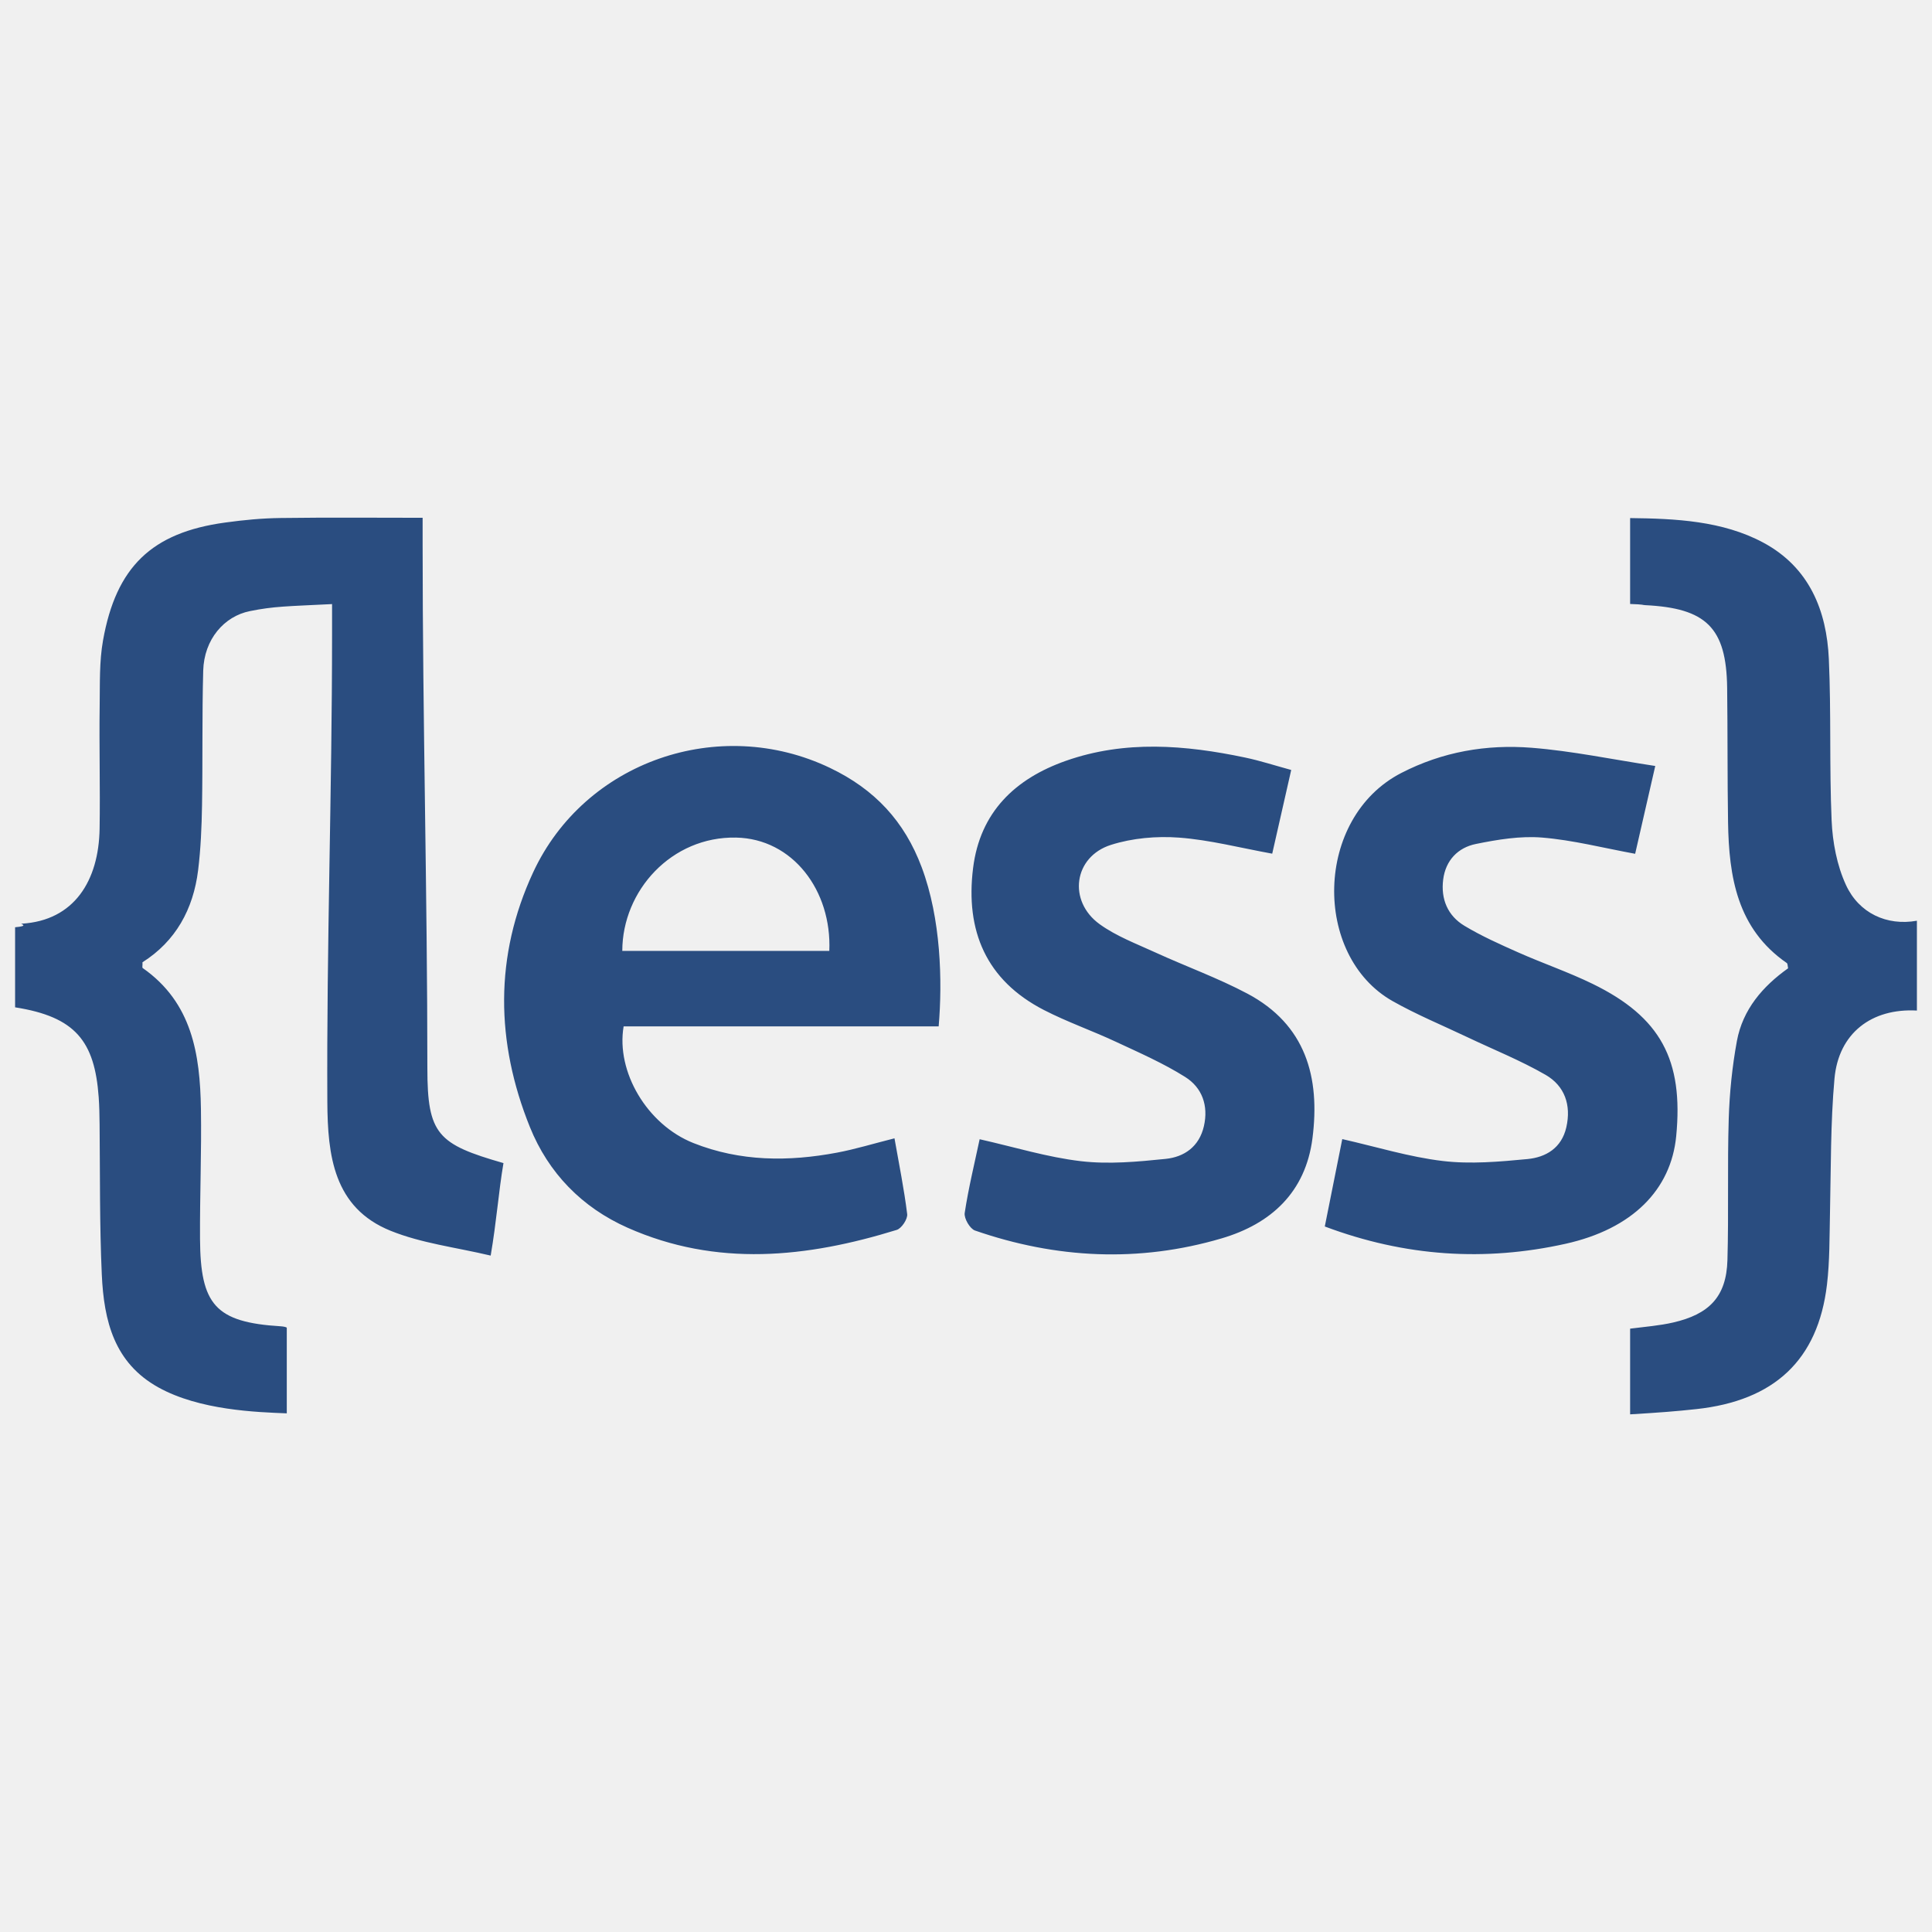
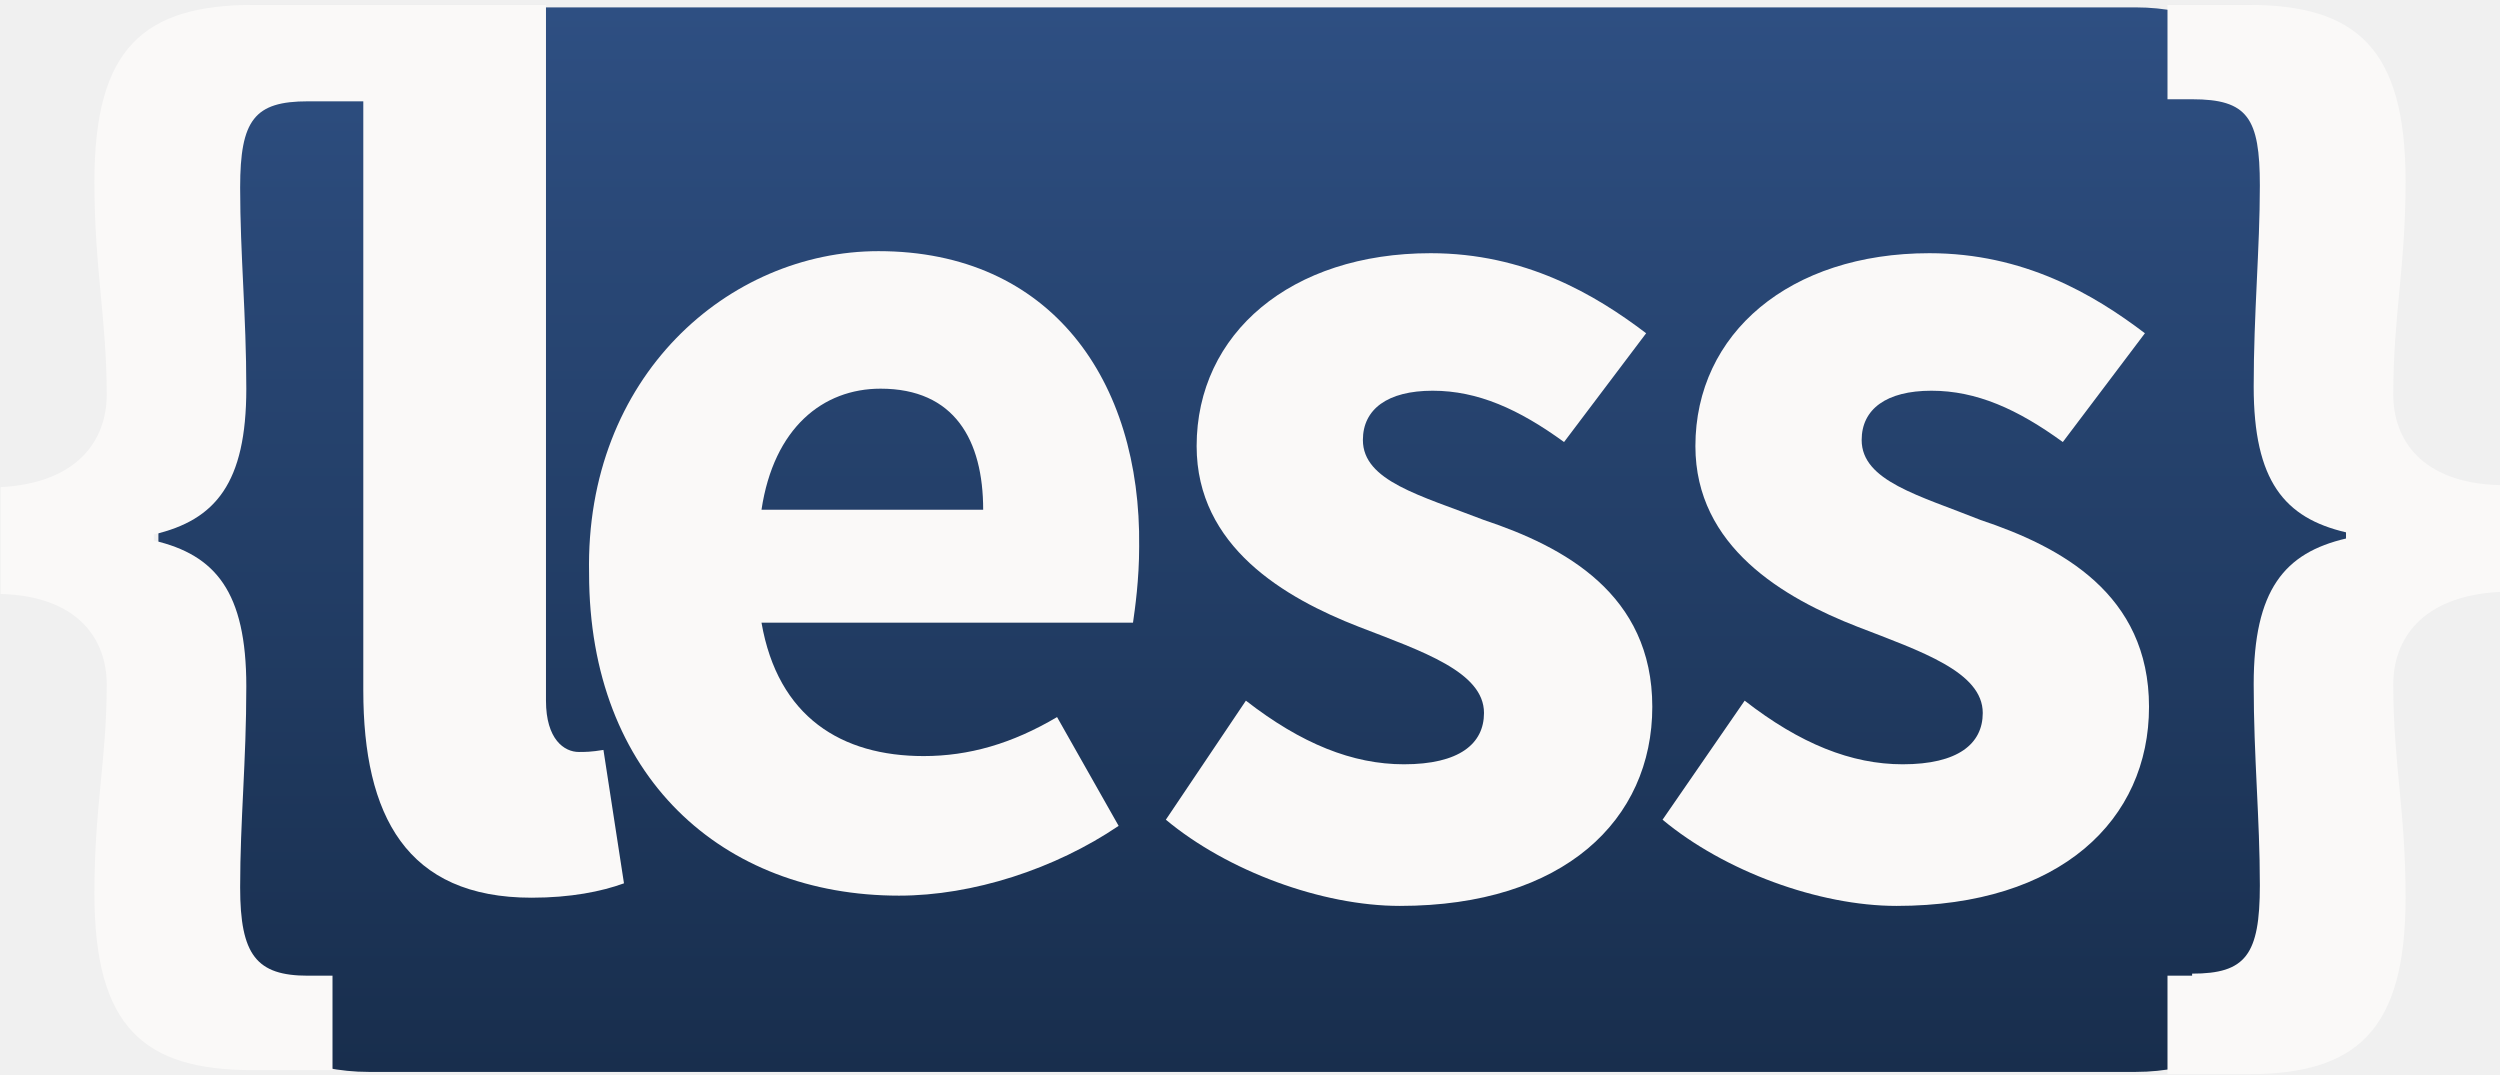
- <svg xmlns="http://www.w3.org/2000/svg" viewBox="0 0 128 128">
-   <path fill-rule="evenodd" clip-rule="evenodd" fill="#2A4D80" d="M122.301 58.635c-.6-1.299-.89-2.836-.952-4.283-.154-3.561-.023-7.135-.184-10.696-.144-3.189-1.282-6.063-4.344-7.707-2.696-1.447-5.821-1.591-8.821-1.625v5.691c1 .034.754.065.998.078 4.029.198 5.379 1.476 5.43 5.473.038 2.972.012 5.946.06 8.917.059 3.605.597 7.046 3.894 9.322.056.039.051.182.083.348-1.678 1.192-3.006 2.727-3.392 4.822-.311 1.695-.487 3.43-.54 5.153-.096 3.118.003 6.243-.086 9.361-.07 2.442-1.227 3.588-3.604 4.132-.895.206-1.843.279-2.843.406v5.677c2-.12 3.017-.199 4.387-.347 5.156-.558 8.059-3.241 8.654-8.243.186-1.568.165-3.166.2-4.75.066-2.969.032-5.952.298-8.903.271-3.011 2.461-4.675 5.461-4.509v-5.951c-2 .358-3.843-.507-4.699-2.366zM28.314 70.768c-.001-11.549-.314-23.098-.314-34.646v-1.817c-3 0-6.226-.029-9.391.014-1.285.017-2.418.127-3.692.301-4.877.664-7.228 2.953-8.092 7.812-.25 1.402-.2 2.859-.221 4.293-.039 2.726.039 5.453-.005 8.178-.055 3.432-1.672 6.092-5.172 6.294-.124.007.573.15-.427.236v5.305c4 .628 5.273 2.243 5.539 5.959.042.592.053 1.189.059 1.784.034 3.32-.004 6.645.146 9.959.141 3.093.828 5.857 3.751 7.48 2.73 1.516 6.505 1.639 8.505 1.718v-5.664c0-.048-.21-.092-.405-.104-4.339-.265-5.317-1.443-5.343-5.785-.017-2.875.106-5.75.06-8.625-.058-3.612-.586-7.038-3.856-9.324-.05-.035-.001-.183-.017-.383 2.199-1.39 3.368-3.516 3.686-6.094.176-1.422.235-2.864.26-4.299.05-2.973-.003-5.949.078-8.92.057-2.088 1.39-3.61 3.091-3.952 1.612-.325 2.446-.315 5.446-.466v2.056c0 10.31-.367 20.619-.313 30.929.019 3.531.41 7.012 4.195 8.537 2.058.829 4.263 1.084 6.627 1.642.395-2.312.524-4.23.847-6.128-4.357-1.25-5.042-1.898-5.042-6.29zM54.988 50.875c-7.34-3.51-16.248-.441-19.666 6.921-2.574 5.544-2.482 11.25-.216 16.872 1.229 3.048 3.45 5.33 6.473 6.672 5.904 2.621 11.879 1.984 17.832.144.321-.1.731-.718.692-1.046-.203-1.661-.54-3.306-.841-5.021-1.417.357-2.601.722-3.811.949-3.197.601-6.401.6-9.512-.637-3.072-1.22-5.135-4.73-4.622-7.73h20.872c.255-3 .154-7.125-1.123-10.536-1.14-3.049-3.108-5.167-6.078-6.588zm-.044 12.125h-13.716c.007-4 3.264-7.59 7.537-7.508 3.753.072 6.349 3.508 6.179 7.508zM111.052 75.279c.492-5.054-1.034-7.898-5.534-10.094-1.596-.779-3.29-1.356-4.916-2.078-1.217-.54-2.442-1.087-3.58-1.771-1.108-.665-1.572-1.769-1.408-3.062.161-1.277.982-2.119 2.168-2.359 1.437-.292 2.943-.542 4.388-.424 2.042.167 4.056.69 6.163 1.075l1.332-5.818c-2.851-.434-5.509-.995-8.195-1.207-2.987-.235-5.896.261-8.63 1.67-5.777 2.977-5.883 12.116-.574 15.116 1.586.896 3.283 1.596 4.933 2.38 1.737.827 3.537 1.546 5.199 2.504 1.262.727 1.713 1.996 1.375 3.475-.313 1.375-1.354 1.988-2.577 2.105-1.86.177-3.768.347-5.609.128-2.217-.264-4.387-.937-6.658-1.451l-1.158 5.79c5.333 2.002 10.61 2.33 15.938 1.149 4.459-.988 6.999-3.596 7.343-7.128zM82.637 65.827c-1.959-1.039-4.066-1.797-6.088-2.723-1.255-.575-2.584-1.074-3.69-1.871-2.127-1.533-1.731-4.472.746-5.258 1.421-.452 3.028-.592 4.521-.48 2.034.153 4.041.679 6.162 1.063l1.258-5.546c-1.077-.293-2.052-.612-3.051-.822-3.971-.836-7.963-1.16-11.874.215-3.36 1.182-5.691 3.392-6.152 7.11-.516 4.152.861 7.43 4.696 9.402 1.535.79 3.18 1.363 4.747 2.095 1.564.73 3.161 1.427 4.614 2.343 1.111.7 1.549 1.885 1.236 3.255-.311 1.358-1.301 2.042-2.533 2.169-1.86.191-3.769.368-5.611.153-2.226-.26-4.403-.935-6.714-1.455-.341 1.613-.741 3.238-.99 4.885-.054.358.345 1.046.681 1.163 5.384 1.866 10.864 2.134 16.34.521 3.27-.962 5.557-3.051 6.018-6.623.523-4.055-.444-7.544-4.316-9.596z" />
+ <svg xmlns="http://www.w3.org/2000/svg" xmlns:xlink="http://www.w3.org/1999/xlink" width="256px" height="110px" viewBox="0 0 256 110" version="1.1">
+   <defs>
+     <linearGradient x1="50%" y1="0%" x2="50%" y2="100%" id="linearGradient-1">
+       <stop stop-color="#2E4F82" offset="0%" />
+       <stop stop-color="#182E4D" offset="100%" />
+     </linearGradient>
+     <path id="path-2" d="M224.236,88.738 C224.236,100.302 214.548,109.763 202.707,109.763 L21.75,109.763 C9.909,109.763 0.221,100.302 0.221,88.738 L0.221,21.781 C0.221,10.218 9.909,0.756 21.75,0.756 L202.707,0.756 C214.548,0.756 224.236,10.218 224.236,21.781 L224.236,88.738" />
+     <path id="path-4" d="M-15.94,0.496 L240,0.496 L240,110 L-15.94,110" />
+   </defs>
+   <g stroke="none" stroke-width="1" fill="none" fill-rule="evenodd">
+     <g transform="translate(16, 0)">
+       <mask id="mask-3" fill="white">
+         <use xlink:href="#path-2" />
+       </mask>
+       <use fill="url(#linearGradient-1)" xlink:href="#path-2" />
+       <mask id="mask-5" fill="white">
+         <use xlink:href="#path-4" />
+       </mask>
+       <use xlink:href="#path-4" />
+       <path d="M229.071,40.43 C229.071,32.233 230.332,27.399 230.332,18.572 C230.332,4.91 225.287,0.496 214.148,0.496 L205.951,0.496 L205.951,10.164 L208.473,10.164 C214.148,10.164 215.409,12.056 215.409,18.992 C215.409,25.507 214.778,32.023 214.778,39.59 C214.778,49.258 217.931,53.041 224.236,54.512 L224.236,55.143 C217.931,56.614 214.778,60.398 214.778,70.066 C214.778,77.632 215.409,83.728 215.409,90.664 C215.409,97.81 213.938,99.701 208.473,99.701 L208.473,99.911 L205.951,99.911 L205.951,110 L214.148,110 C225.287,110 230.332,105.586 230.332,91.925 C230.332,82.887 229.071,78.263 229.071,70.066 C229.071,65.652 231.803,61.028 240,60.608 L240,49.678 C231.803,49.468 229.071,44.844 229.071,40.43" fill="#FAF9F8" mask="url(#mask-5)" />
+       <path d="M135.961,53.251 C129.445,50.729 123.56,49.258 123.56,45.054 C123.56,41.902 126.082,40.01 130.706,40.01 C135.33,40.01 139.534,41.902 144.158,45.265 L152.565,34.125 C147.31,30.132 140.164,25.928 130.496,25.928 C116.204,25.928 106.535,34.125 106.535,45.685 C106.535,55.984 115.573,61.238 123.14,64.181 C129.655,66.703 135.961,68.805 135.961,73.008 C135.961,76.161 133.438,78.263 127.764,78.263 C122.509,78.263 117.255,76.161 111.58,71.747 L103.383,83.938 C109.688,89.192 119.356,92.765 127.343,92.765 C144.158,92.765 153.195,83.938 153.195,72.378 C153.195,60.818 144.158,55.984 135.961,53.251" fill="#FAF9F8" mask="url(#mask-5)" />
+       <path d="M186.824,53.251 C180.519,50.729 174.634,49.258 174.634,45.054 C174.634,41.902 177.156,40.01 181.78,40.01 C186.404,40.01 190.608,41.902 195.232,45.265 L203.639,34.125 C198.384,30.132 191.238,25.928 181.57,25.928 C167.277,25.928 157.609,34.125 157.609,45.685 C157.609,55.984 166.647,61.238 174.213,64.181 C180.729,66.703 187.034,68.805 187.034,73.008 C187.034,76.161 184.512,78.263 178.837,78.263 C173.583,78.263 168.328,76.161 162.654,71.747 L154.246,83.938 C160.552,89.192 170.22,92.765 178.207,92.765 C195.021,92.765 204.059,83.938 204.059,72.378 C204.059,60.818 195.021,55.984 186.824,53.251" fill="#FAF9F8" mask="url(#mask-5)" />
+       <path d="M61.977,52.2 C63.238,43.793 68.282,39.8 74.167,39.8 C81.734,39.8 84.677,45.054 84.677,52.2 L61.977,52.2 L61.977,52.2 Z M100.65,55.984 C100.86,38.959 91.612,25.718 73.957,25.718 C58.614,25.718 43.902,38.539 44.322,58.716 C44.322,79.524 57.984,91.714 76.059,91.714 C83.626,91.714 92.033,88.982 98.548,84.568 L92.243,73.429 C87.619,76.161 83.205,77.422 78.581,77.422 C70.174,77.422 63.658,73.429 61.977,63.76 L100.02,63.76 C100.23,62.289 100.65,59.347 100.65,55.984 L100.65,55.984 Z" fill="#FAF9F8" mask="url(#mask-5)" />
+       <path d="M43.271,77.002 C41.8,77.002 39.908,75.741 39.908,71.747 L39.908,0.496 L10.062,0.496 C-1.287,0.496 -6.332,4.91 -6.332,18.572 C-6.332,27.609 -5.071,32.654 -5.071,40.43 C-5.071,44.844 -7.803,49.468 -16,49.888 L-16,60.818 C-7.803,61.028 -5.071,65.652 -5.071,70.066 C-5.071,77.843 -6.332,82.466 -6.332,91.504 C-6.332,105.166 -1.287,109.58 9.852,109.58 L18.049,109.58 L18.049,99.911 L15.527,99.911 C10.273,99.911 8.591,97.81 8.591,90.874 C8.591,83.938 9.222,78.053 9.222,70.276 C9.222,60.608 6.069,56.824 -0.237,55.353 L-0.237,54.723 C6.069,53.251 9.222,49.468 9.222,39.8 C9.222,32.233 8.591,26.138 8.591,19.202 C8.591,12.266 10.062,10.375 15.527,10.375 L21.202,10.375 L21.202,70.696 C21.202,83.517 25.616,91.925 38.437,91.925 C42.43,91.925 45.583,91.294 47.895,90.453 L45.793,76.792 C44.532,77.002 43.902,77.002 43.271,77.002" fill="#FAF9F8" mask="url(#mask-5)" />
+     </g>
+   </g>
</svg>
